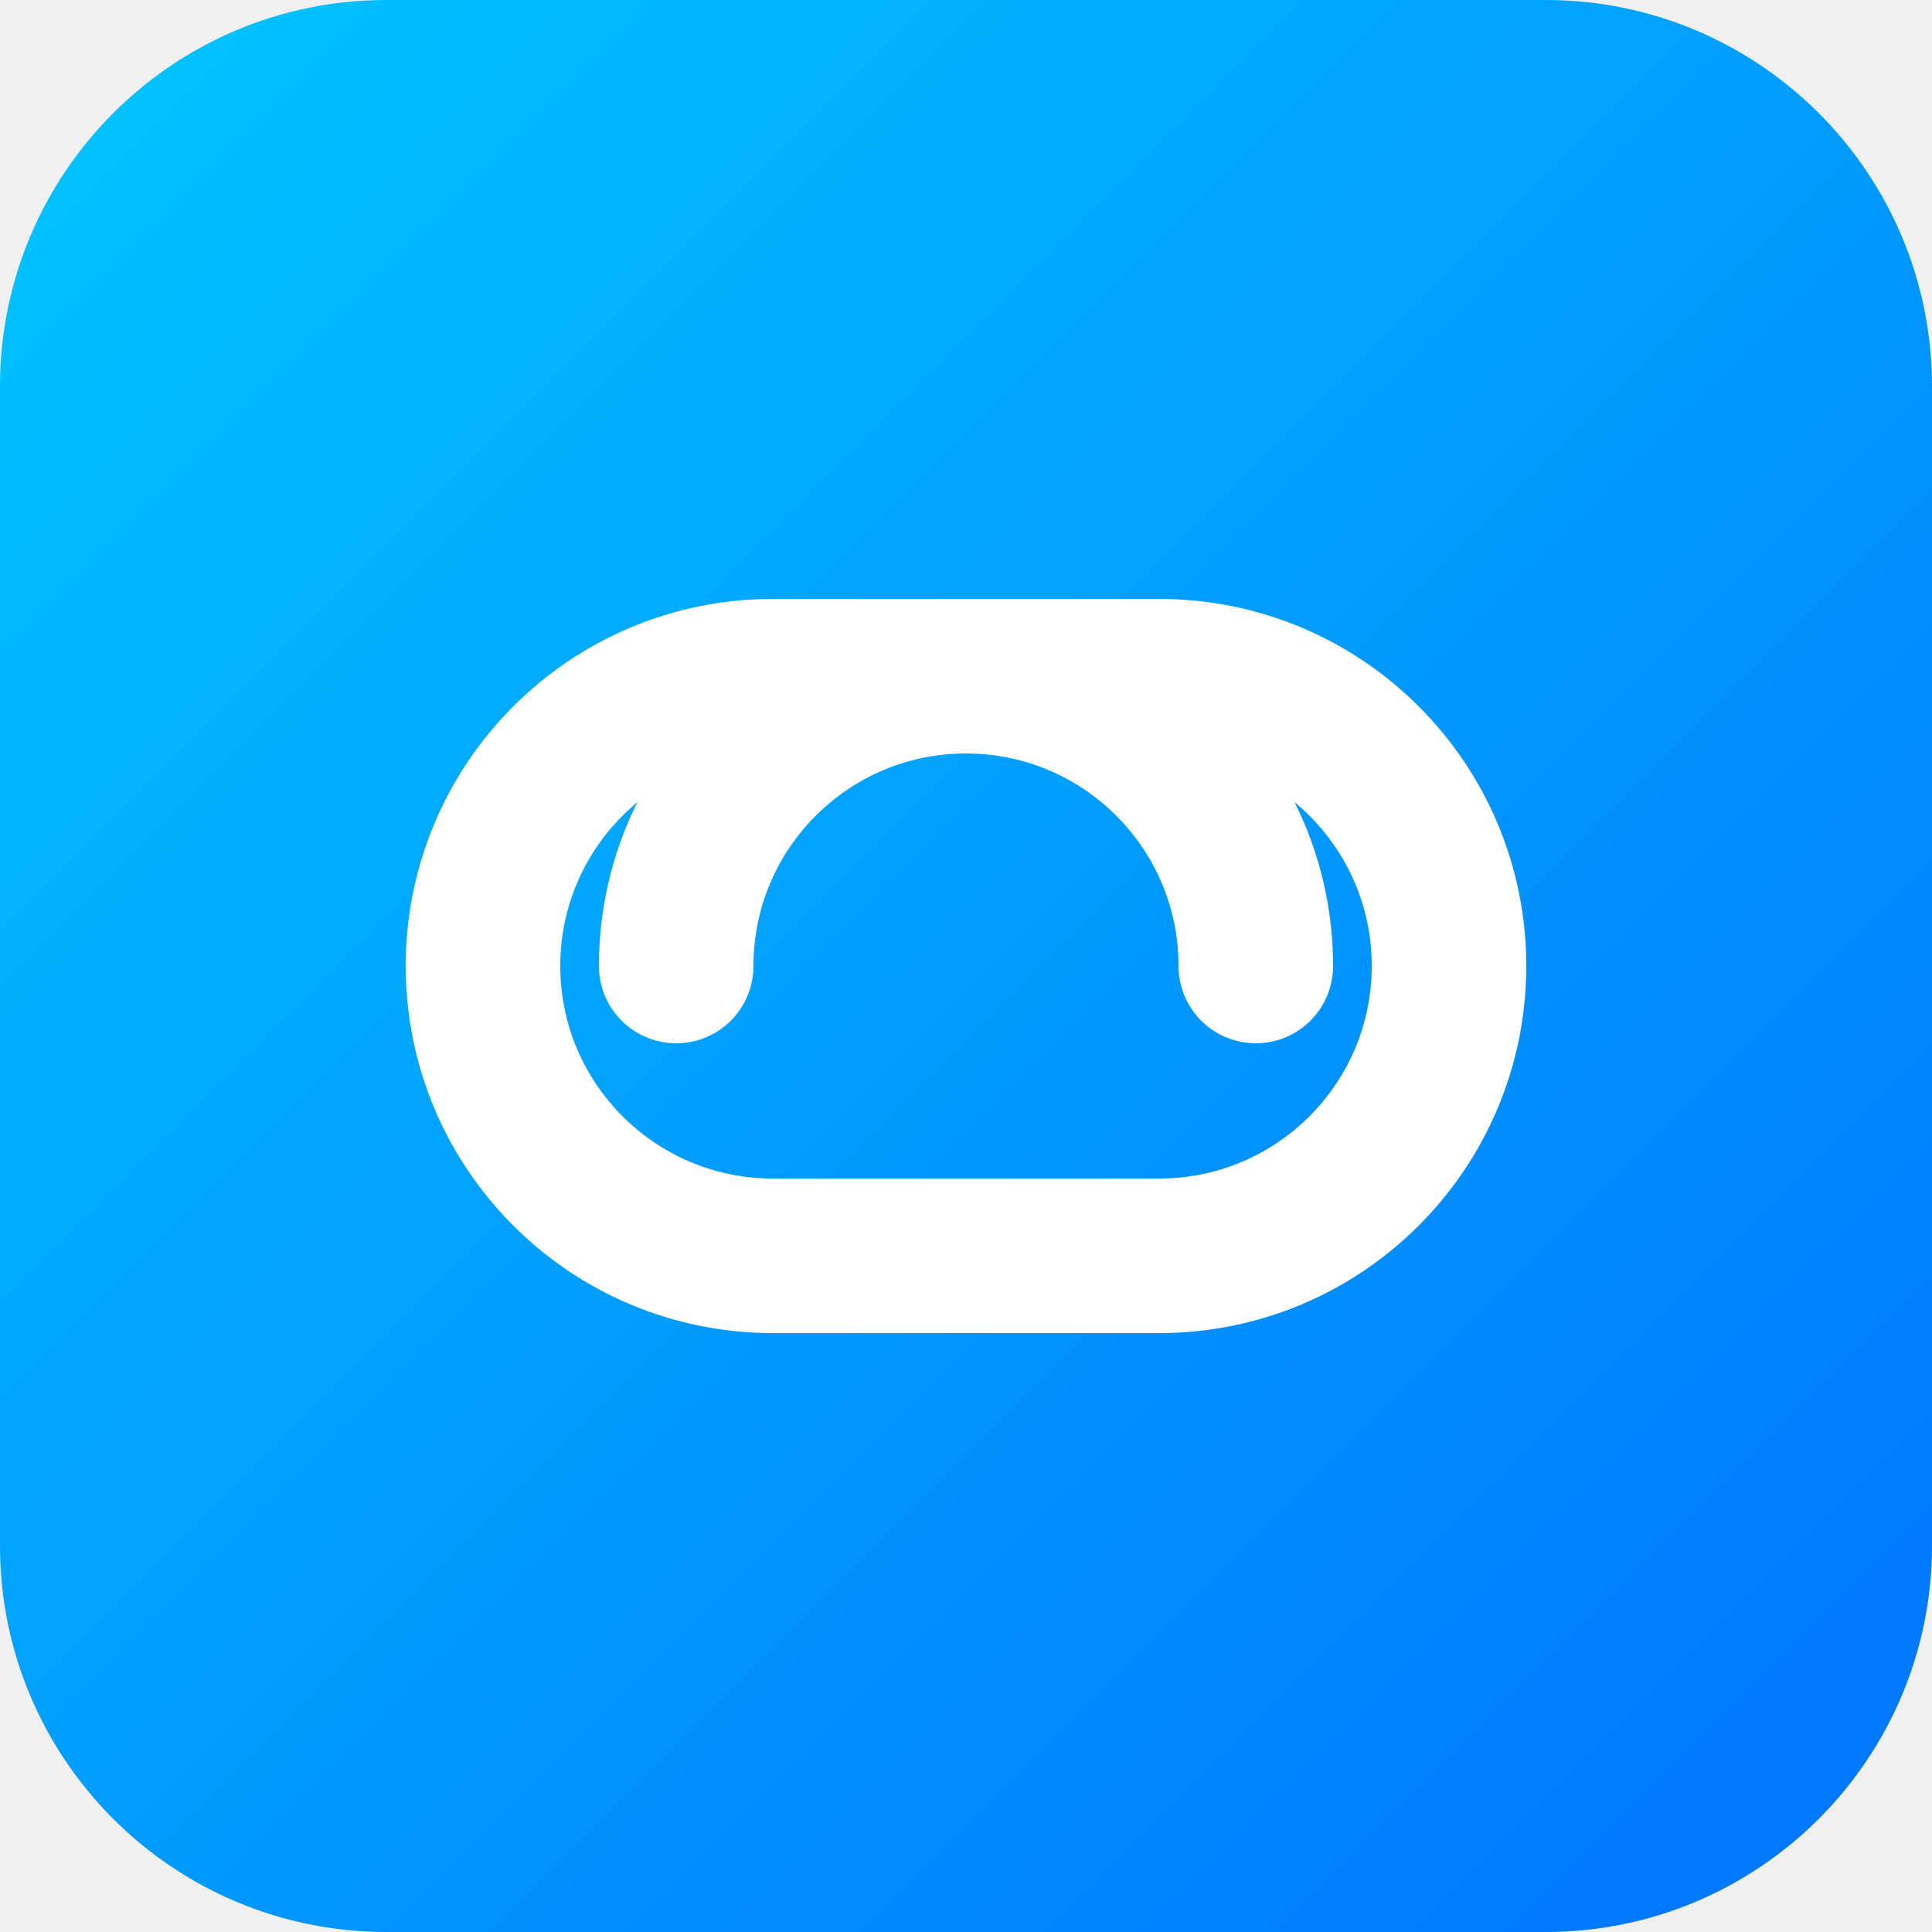
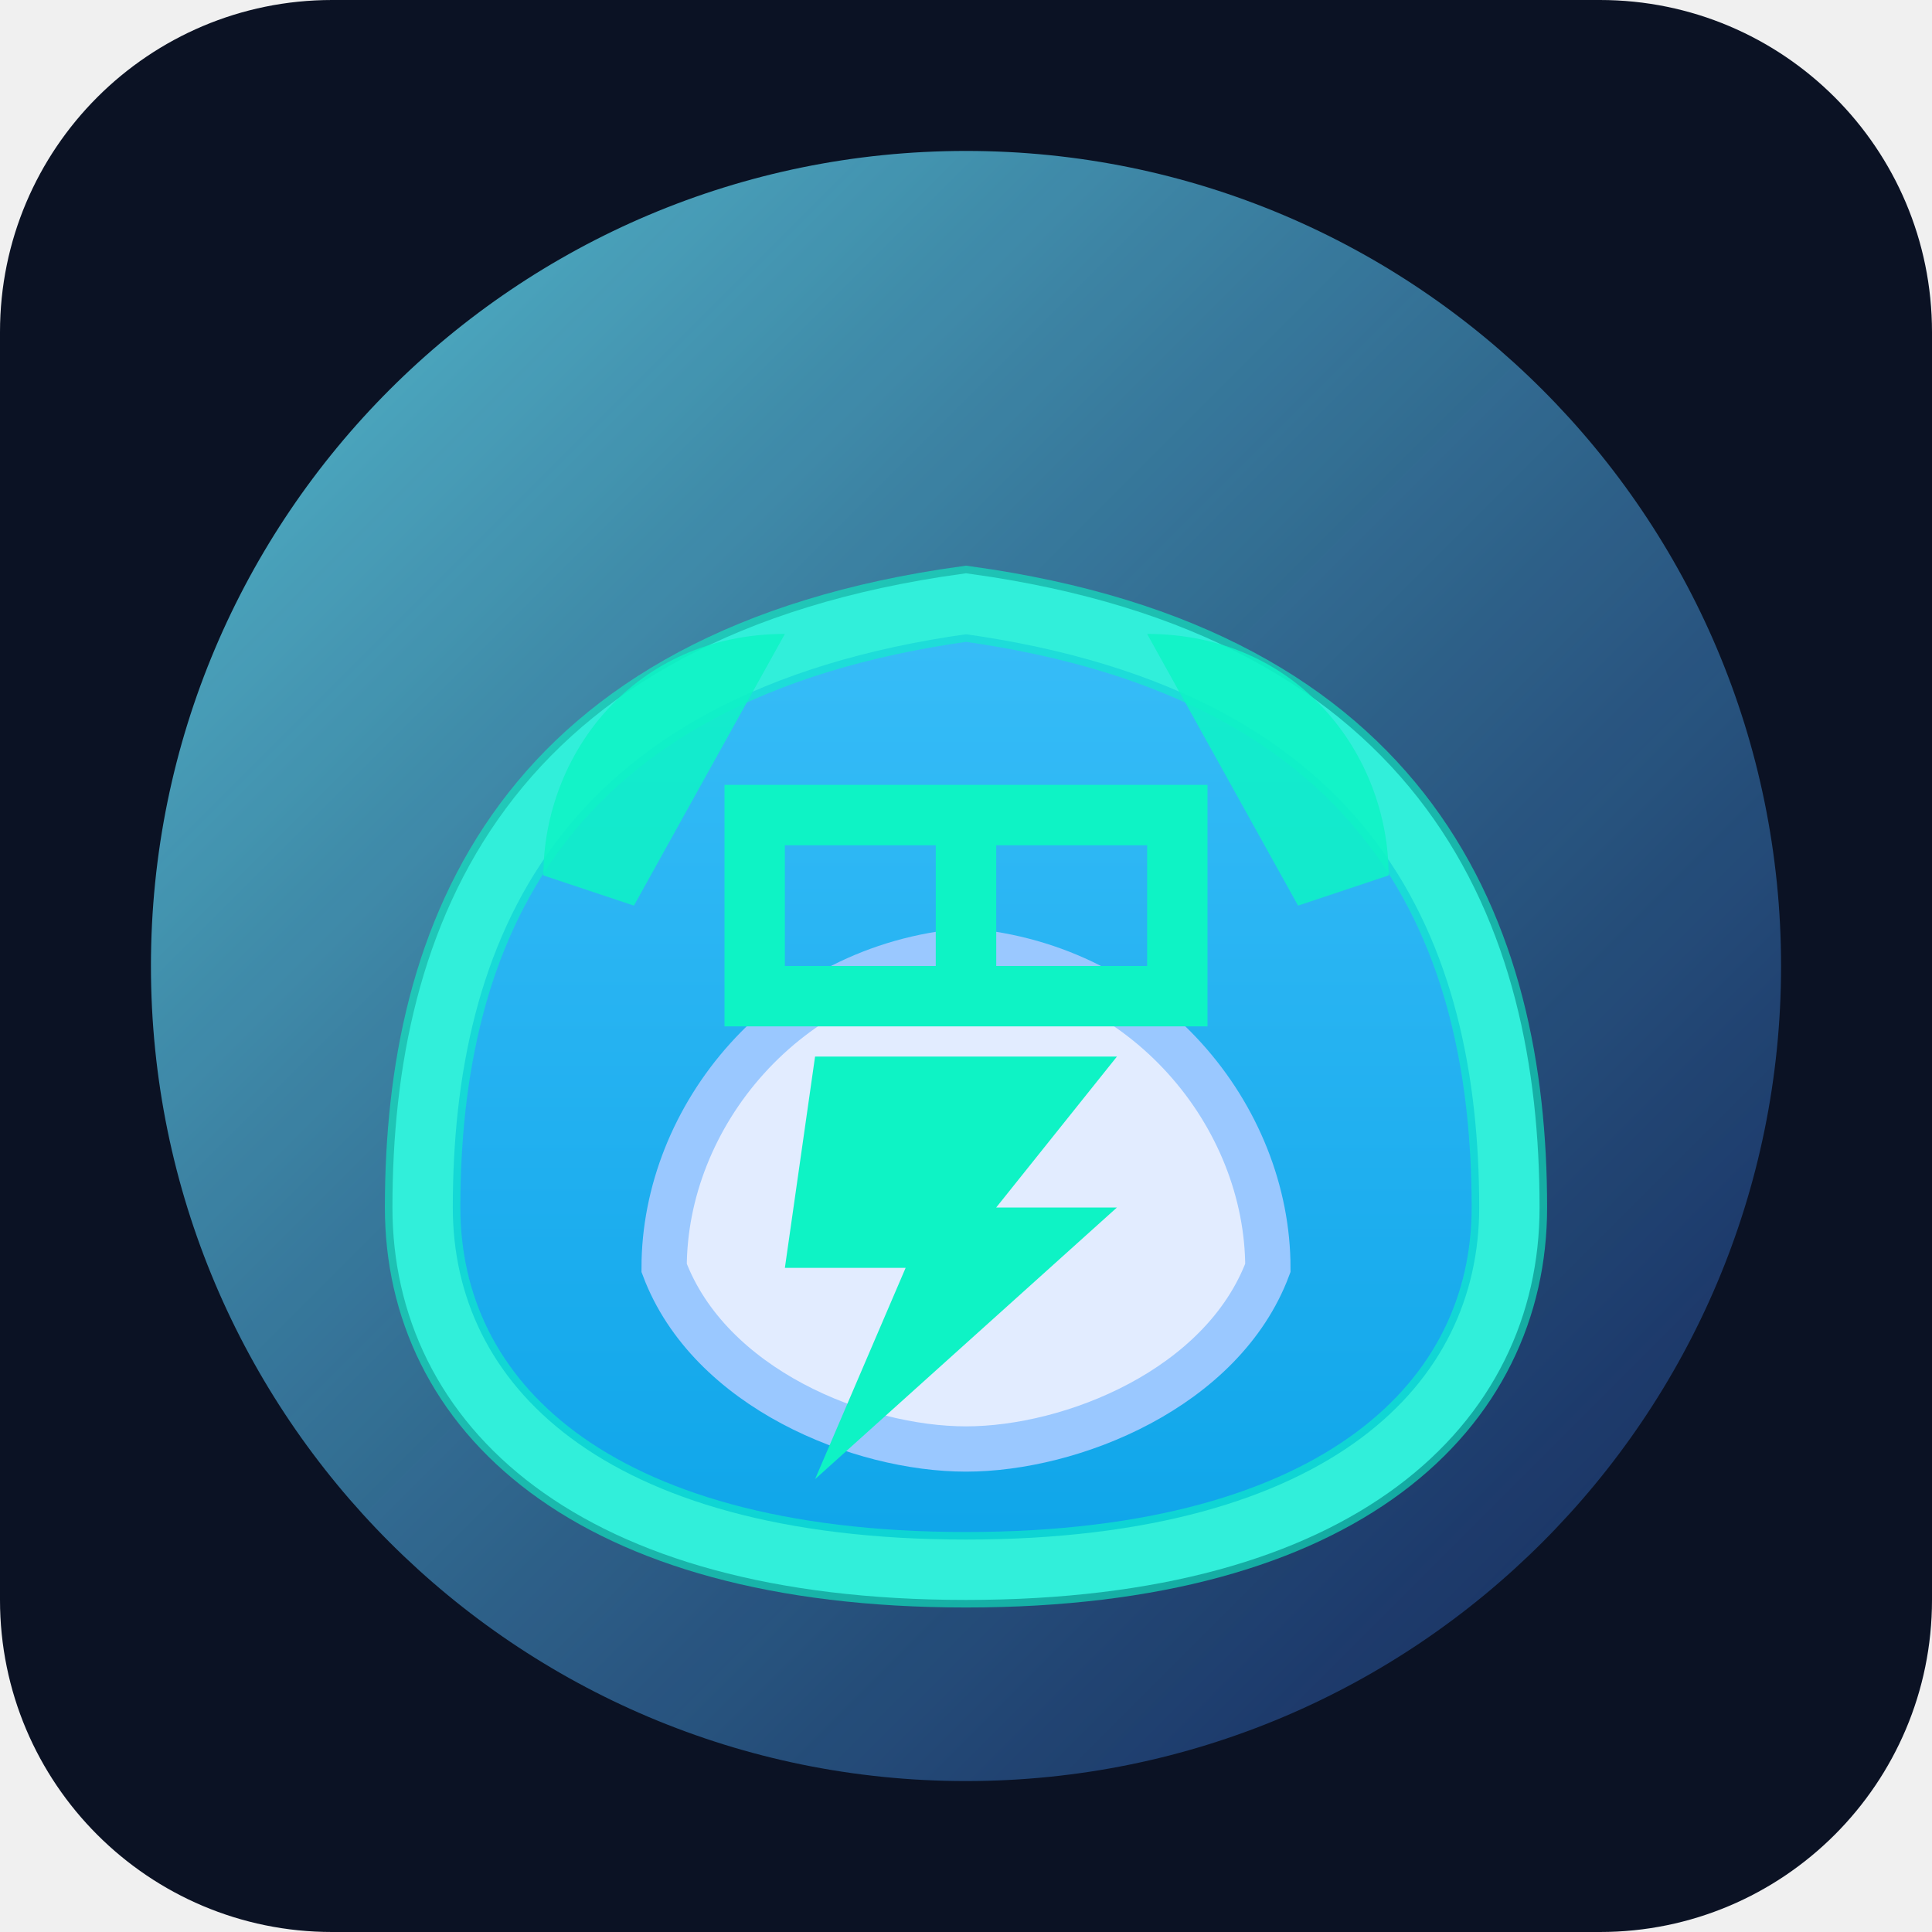
- <svg xmlns="http://www.w3.org/2000/svg" viewBox="0 0 100 100">
+ <svg xmlns="http://www.w3.org/2000/svg" viewBox="0 0 128 128" role="img" aria-labelledby="title desc">
  <defs>
-     <linearGradient id="grad" x1="0%" y1="0%" x2="100%" y2="100%">
-       <stop offset="0%" stop-color="#00c6ff" />
-       <stop offset="100%" stop-color="#0072ff" />
+     <linearGradient id="fur" x1="0%" y1="0%" x2="0%" y2="100%">
+       <stop offset="0%" stop-color="#38bdf8" />
+       <stop offset="100%" stop-color="#0ea5e9" />
+     </linearGradient>
+     <linearGradient id="glow" x1="0%" y1="0%" x2="100%" y2="100%">
+       <stop offset="0%" stop-color="#67e8f9" stop-opacity="0.9" />
+       <stop offset="100%" stop-color="#1e3a8a" stop-opacity="0.6" />
    </linearGradient>
  </defs>
-   <rect width="100" height="100" rx="20" fill="url(#grad)" />
-   <path d="M35 50a15 15 0 0 1 15-15h10a15 15 0 0 1 15 15a15 15 0 0 1-15 15H50" fill="none" stroke="#fff" stroke-width="8" stroke-linecap="round" stroke-linejoin="round" />
-   <path d="M65 50a15 15 0 0 0-15-15H40a15 15 0 0 0-15 15a15 15 0 0 0 15 15h10" fill="none" stroke="#fff" stroke-width="8" stroke-linecap="round" stroke-linejoin="round" />
+   <rect width="128" height="128" rx="22" fill="#0b1224" />
+   <circle cx="64" cy="64" r="54" fill="url(#glow)" opacity="0.9" />
+   <path fill="url(#fur)" stroke="#67e8f9" stroke-width="4" d="M28 80c0-18 7-36 36-40 29 4 36 22 36 40 0 13-11 24-36 24S28 93 28 80Z" />
+   <path fill="#e2ecff" stroke="#9ac8ff" stroke-width="3" d="M44 84c0-10 8-20 20-21 12 1 20 11 20 21-3 8-13 12-20 12s-17-4-20-12Z" />
+   <path fill="#0ef3c5" d="M54 70h20l-8 10h8l-20 18 6-14h-8z" />
+   <path fill="none" stroke="#0ef3c5" stroke-width="4" d="M50 54h14v12H50Zm14 0h14v12H64Z" />
+   <path stroke="#0ef3c5" stroke-width="4" d="M64 56v10" />
+   <path fill="#0ef3c5" d="M36 58c0-8 6-16 16-16l-10 18-6-2Zm56 0c0-8-6-16-16-16l10 18 6-2Z" opacity="0.85" />
+   <path fill="none" stroke="#0ef3c5" stroke-width="5" opacity="0.6" d="M28 80c0-18 7-36 36-40 29 4 36 22 36 40 0 13-11 24-36 24S28 93 28 80Z" />
</svg>
